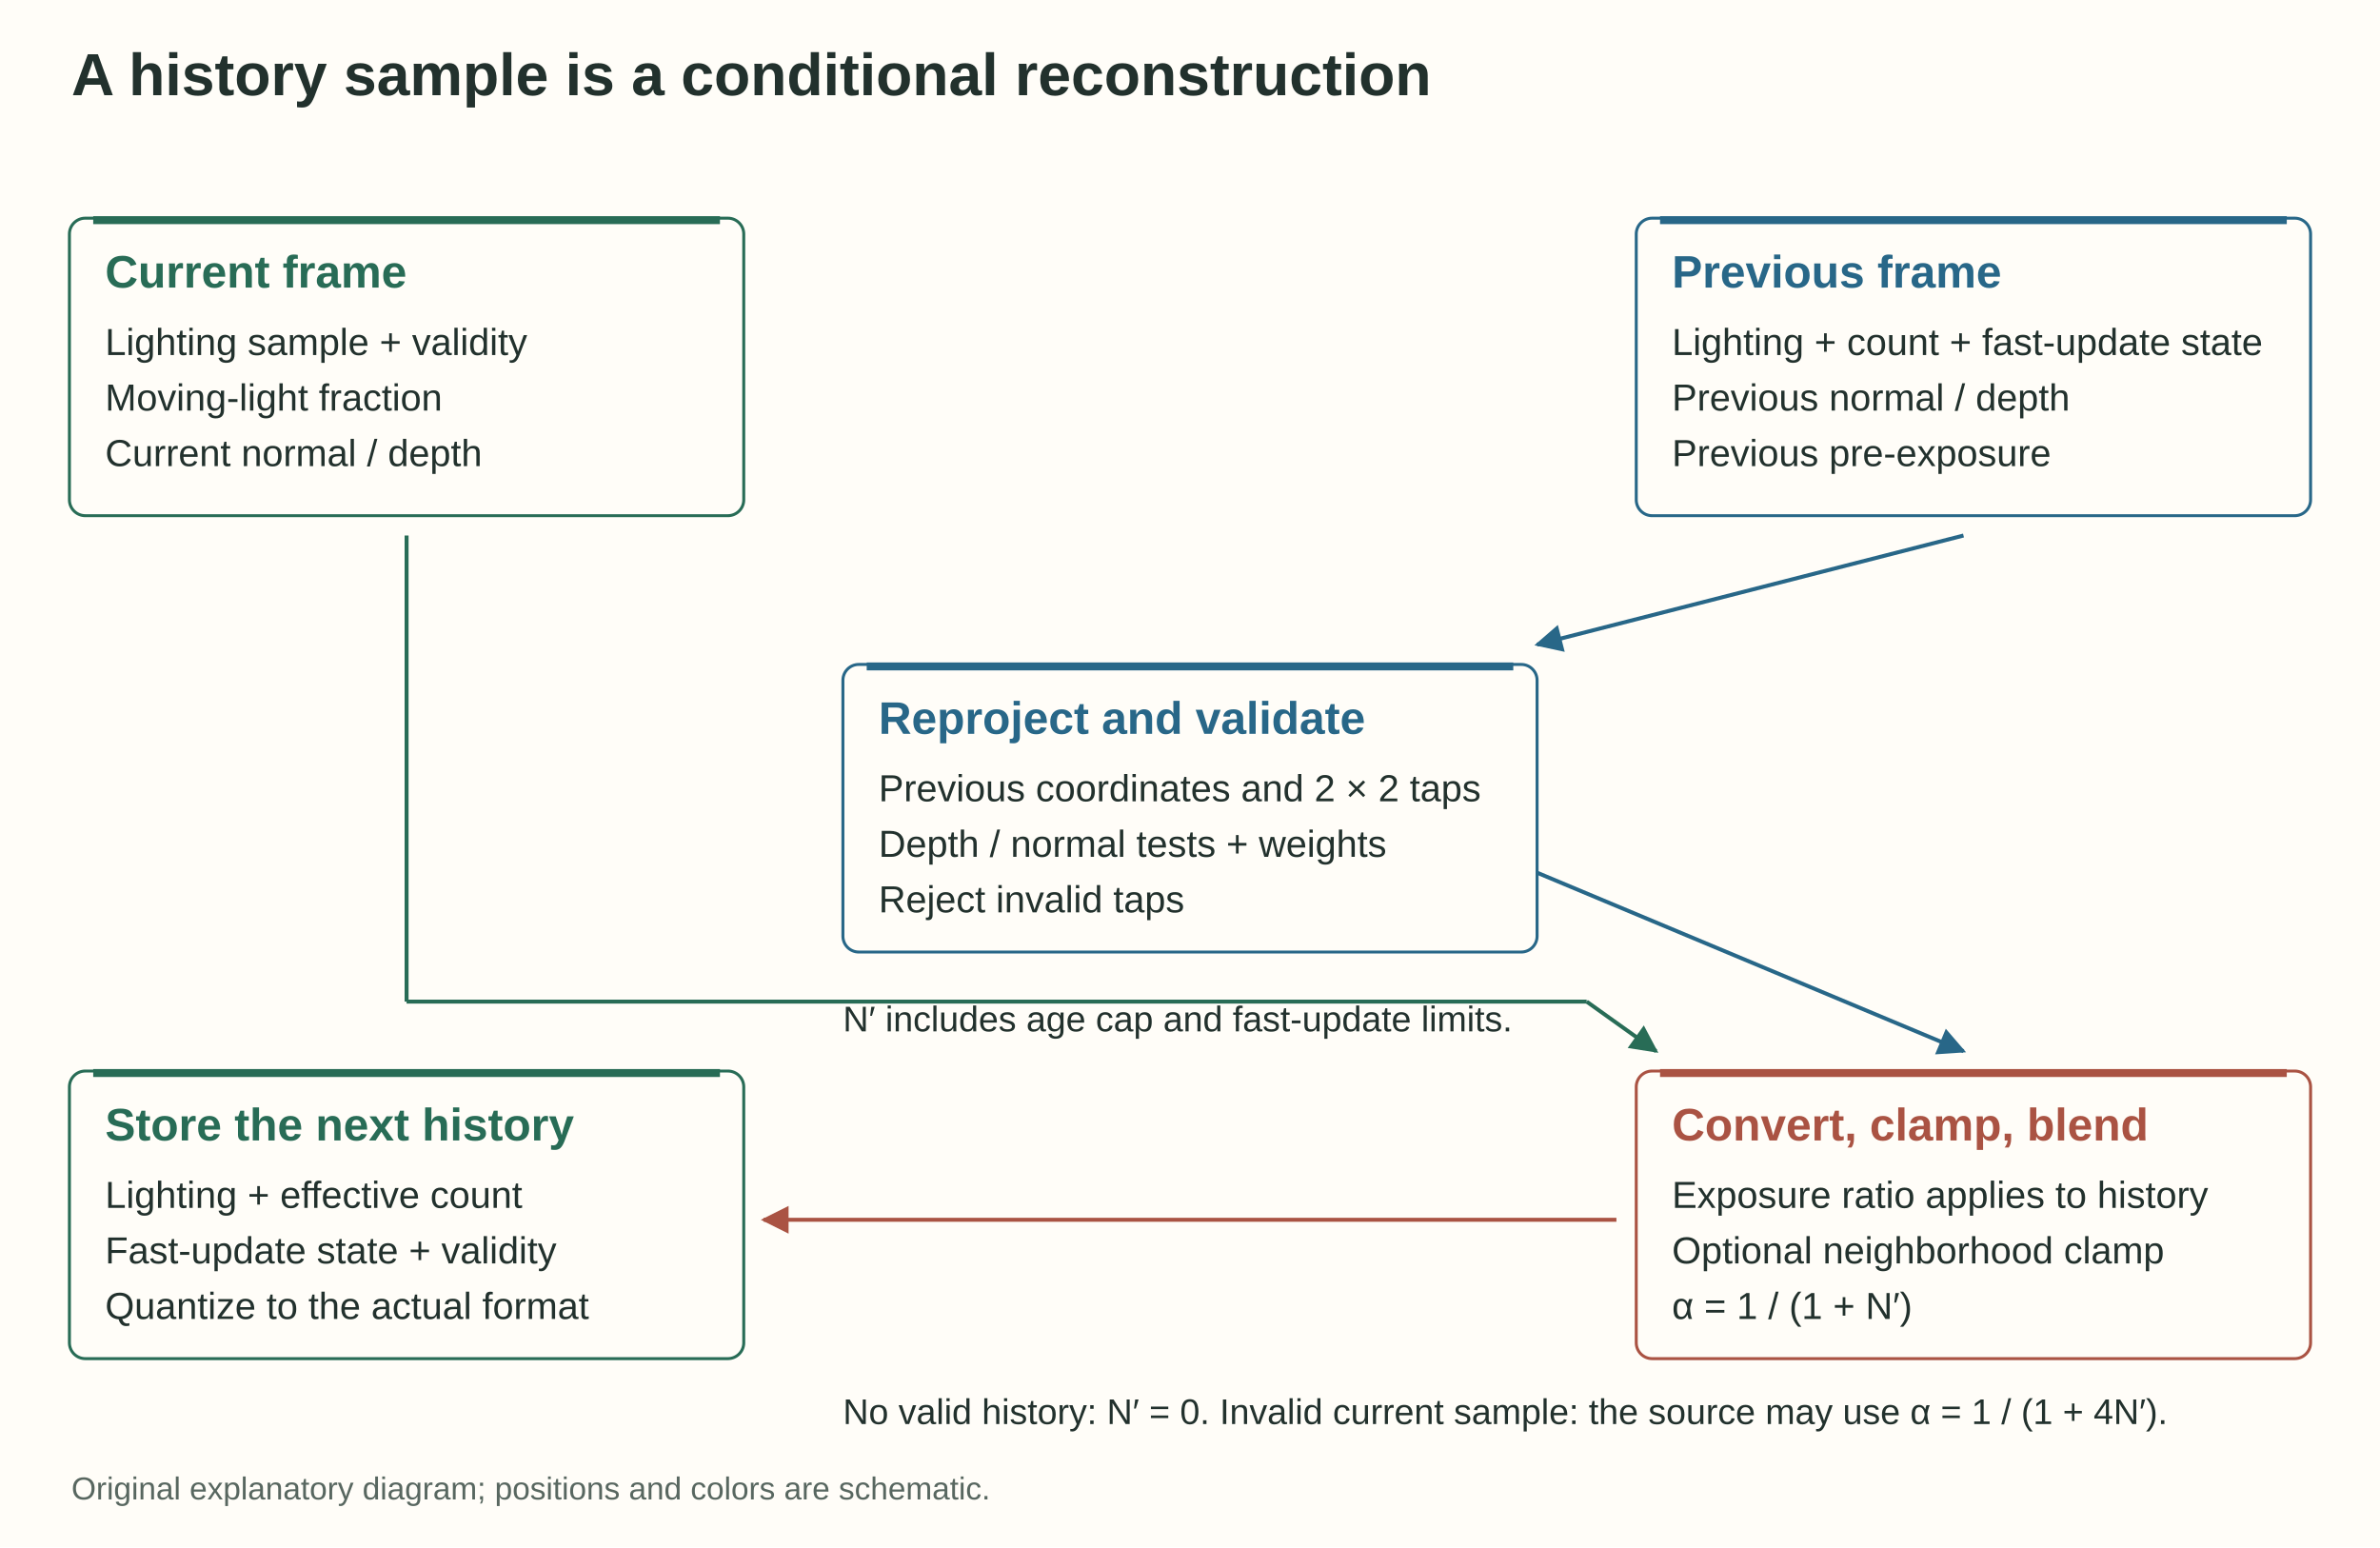
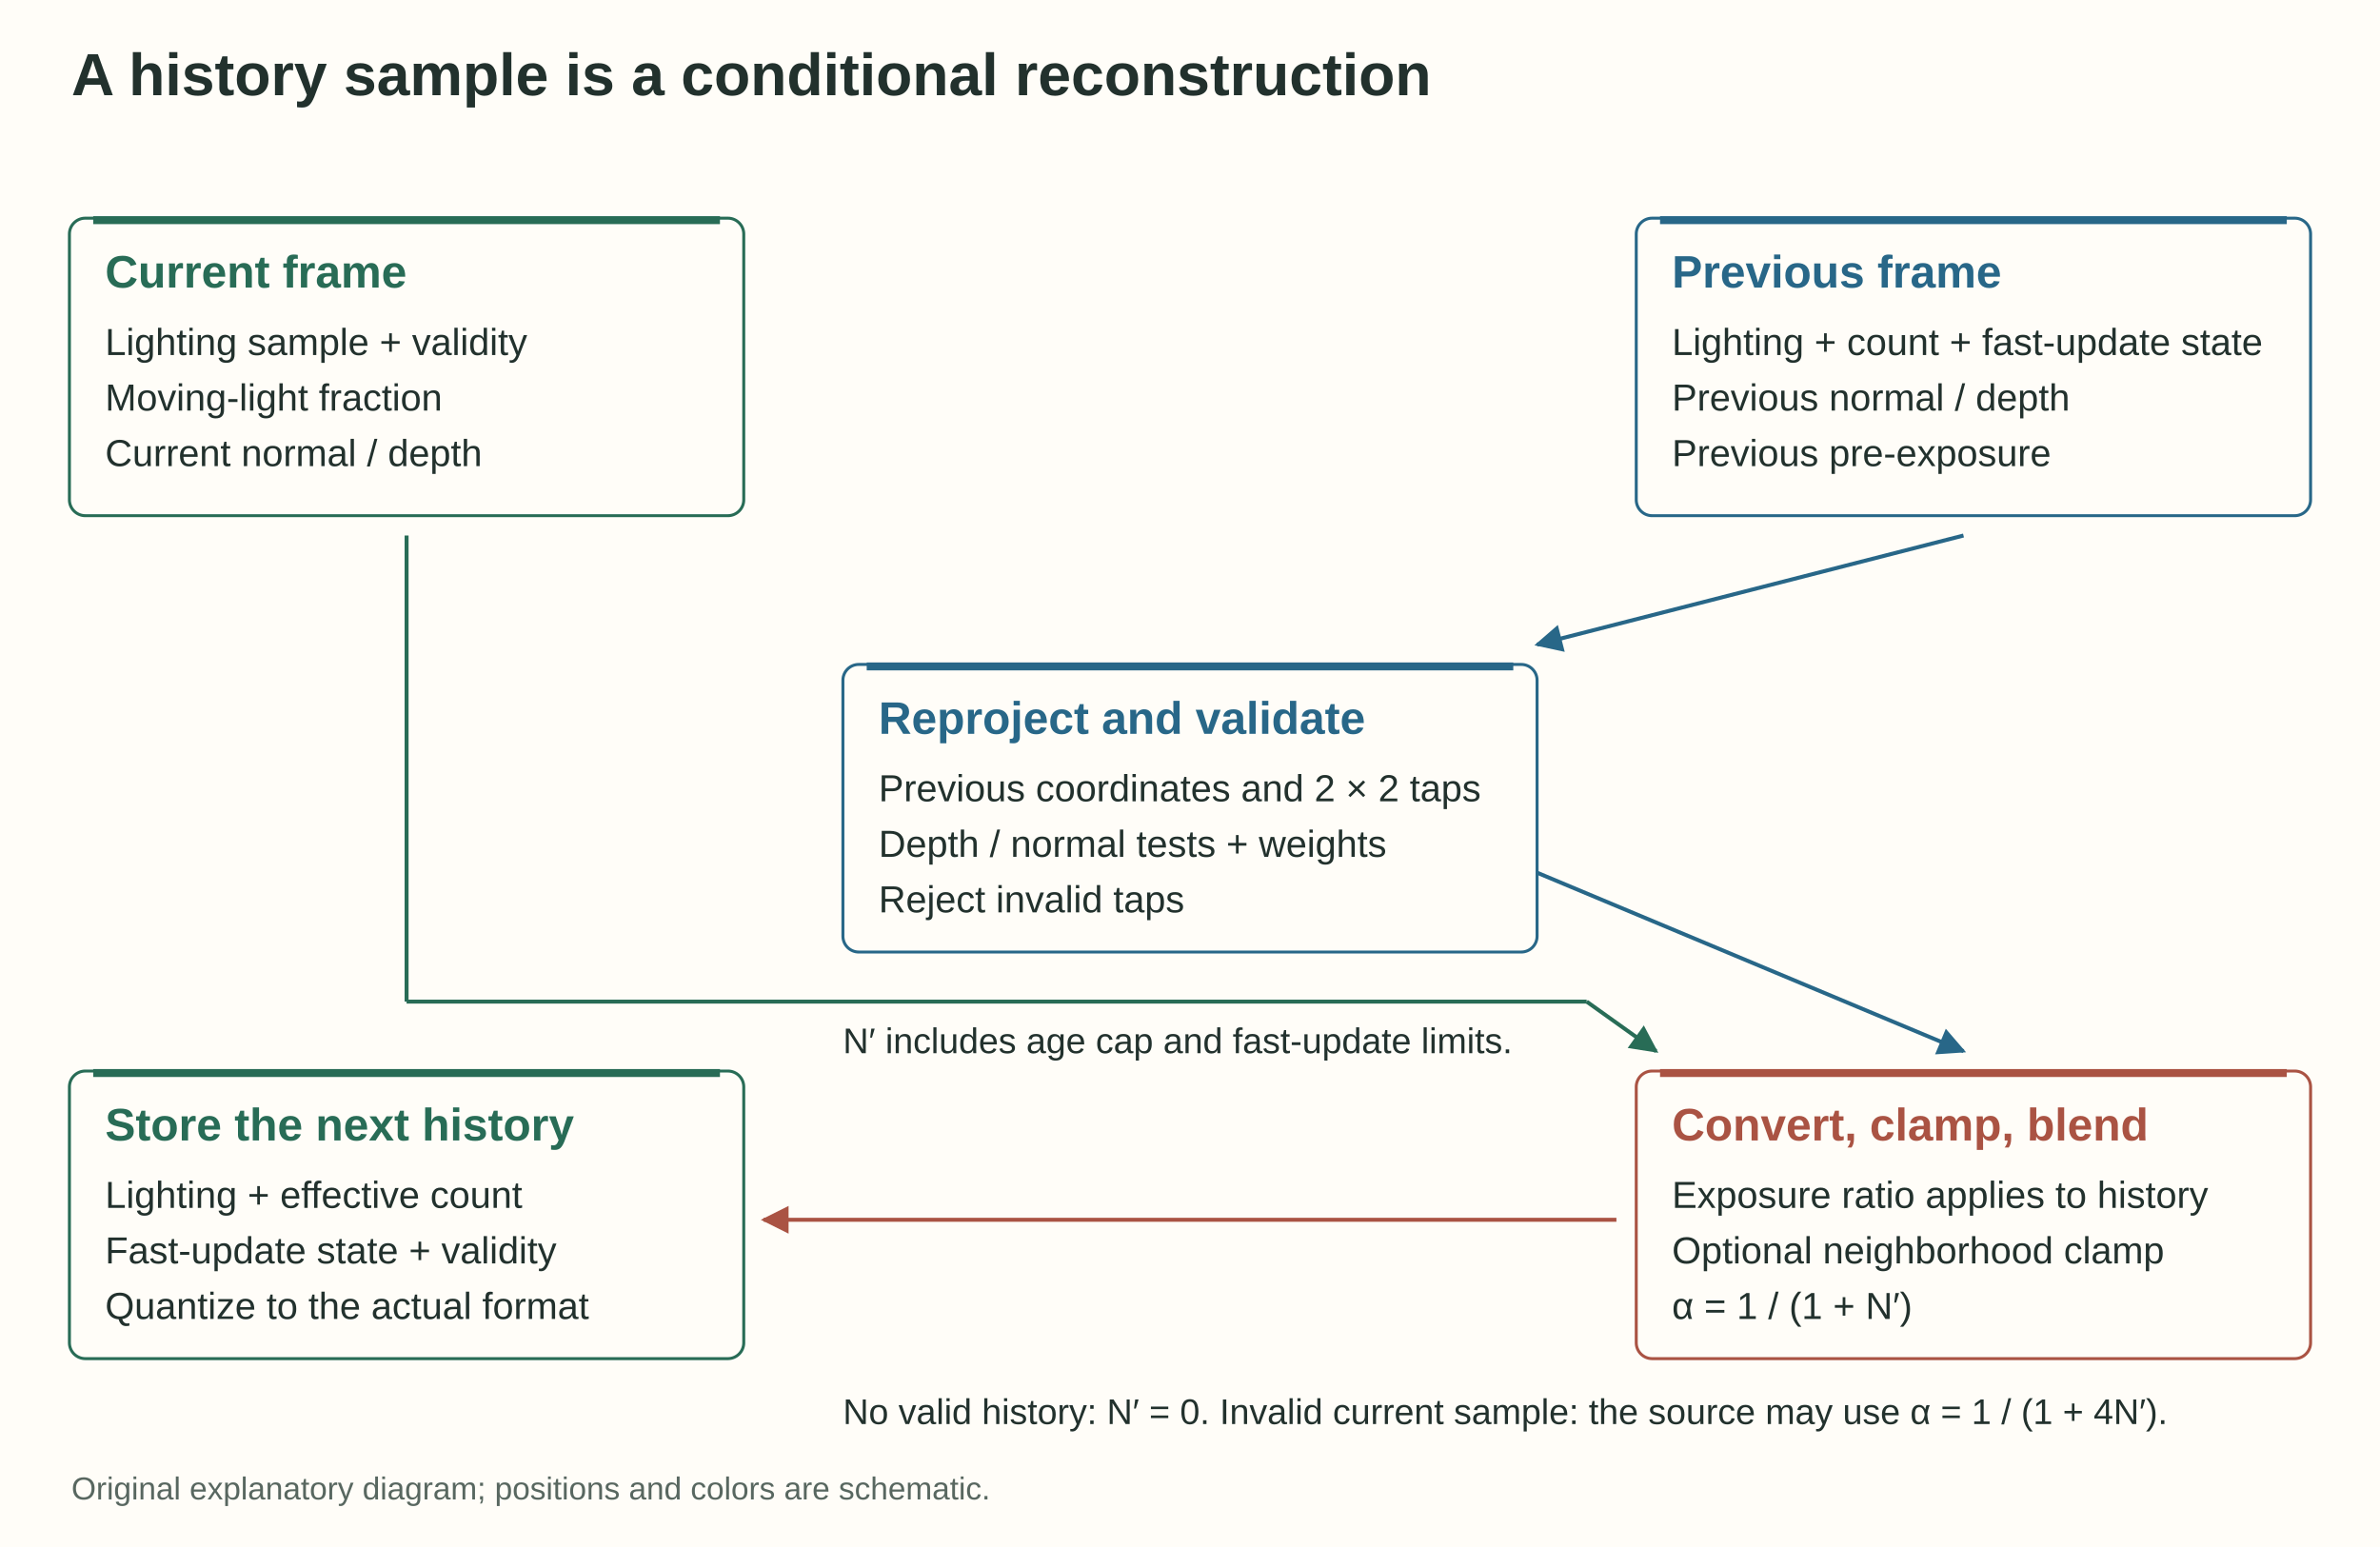
<svg xmlns="http://www.w3.org/2000/svg" viewBox="0 0 1200 780" role="img" aria-labelledby="title desc">
  <defs>
    <marker id="arrow-0" viewBox="0 0 10 10" refX="9" refY="5" markerWidth="7" markerHeight="7" orient="auto-start-reverse">
      <path d="M0 0 L10 5 L0 10 Z" fill="#286c56" />
    </marker>
    <marker id="arrow-1" viewBox="0 0 10 10" refX="9" refY="5" markerWidth="7" markerHeight="7" orient="auto-start-reverse">
      <path d="M0 0 L10 5 L0 10 Z" fill="#286788" />
    </marker>
    <marker id="arrow-2" viewBox="0 0 10 10" refX="9" refY="5" markerWidth="7" markerHeight="7" orient="auto-start-reverse">
      <path d="M0 0 L10 5 L0 10 Z" fill="#93661e" />
    </marker>
    <marker id="arrow-3" viewBox="0 0 10 10" refX="9" refY="5" markerWidth="7" markerHeight="7" orient="auto-start-reverse">
      <path d="M0 0 L10 5 L0 10 Z" fill="#aa5343" />
    </marker>
    <marker id="arrow-4" viewBox="0 0 10 10" refX="9" refY="5" markerWidth="7" markerHeight="7" orient="auto-start-reverse">
      <path d="M0 0 L10 5 L0 10 Z" fill="#586760" />
    </marker>
  </defs>
  <rect width="1200" height="780" fill="#fffdf8" />
  <g font-family="Segoe UI, Arial, sans-serif">
    <text x="36" y="48" font-size="30" fill="#22312d" font-weight="600" text-anchor="start">A history sample is a conditional reconstruction</text>
    <rect x="35" y="110" width="340" height="150" rx="8" fill="#fffdf8" stroke="#286c56" stroke-width="1.5" />
    <path d="M47 111H363" stroke="#286c56" stroke-width="4" />
    <text x="53" y="145" font-size="23" fill="#286c56" font-weight="600" text-anchor="start">Current frame</text>
    <text x="53" y="179" font-size="19" fill="#22312d" font-weight="400" text-anchor="start">Lighting sample + validity</text>
    <text x="53" y="207" font-size="19" fill="#22312d" font-weight="400" text-anchor="start">Moving-light fraction</text>
    <text x="53" y="235" font-size="19" fill="#22312d" font-weight="400" text-anchor="start">Current normal / depth</text>
    <rect x="825" y="110" width="340" height="150" rx="8" fill="#fffdf8" stroke="#286788" stroke-width="1.5" />
    <path d="M837 111H1153" stroke="#286788" stroke-width="4" />
    <text x="843" y="145" font-size="23" fill="#286788" font-weight="600" text-anchor="start">Previous frame</text>
    <text x="843" y="179" font-size="19" fill="#22312d" font-weight="400" text-anchor="start">Lighting + count + fast-update state</text>
    <text x="843" y="207" font-size="19" fill="#22312d" font-weight="400" text-anchor="start">Previous normal / depth</text>
    <text x="843" y="235" font-size="19" fill="#22312d" font-weight="400" text-anchor="start">Previous pre-exposure</text>
    <rect x="425" y="335" width="350" height="145" rx="8" fill="#fffdf8" stroke="#286788" stroke-width="1.5" />
    <path d="M437 336H763" stroke="#286788" stroke-width="4" />
    <text x="443" y="370" font-size="23" fill="#286788" font-weight="600" text-anchor="start">Reproject and validate</text>
    <text x="443" y="404" font-size="19" fill="#22312d" font-weight="400" text-anchor="start">Previous coordinates and 2 × 2 taps</text>
    <text x="443" y="432" font-size="19" fill="#22312d" font-weight="400" text-anchor="start">Depth / normal tests + weights</text>
    <text x="443" y="460" font-size="19" fill="#22312d" font-weight="400" text-anchor="start">Reject invalid taps</text>
    <path d="M990 270L775 325" fill="none" stroke="#286788" stroke-width="2" marker-end="url(#arrow-1)" />
    <rect x="825" y="540" width="340" height="145" rx="8" fill="#fffdf8" stroke="#aa5343" stroke-width="1.5" />
    <path d="M837 541H1153" stroke="#aa5343" stroke-width="4" />
    <text x="843" y="575" font-size="23" fill="#aa5343" font-weight="600" text-anchor="start">Convert, clamp, blend</text>
    <text x="843" y="609" font-size="19" fill="#22312d" font-weight="400" text-anchor="start">Exposure ratio applies to history</text>
    <text x="843" y="637" font-size="19" fill="#22312d" font-weight="400" text-anchor="start">Optional neighborhood clamp</text>
    <text x="843" y="665" font-size="19" fill="#22312d" font-weight="400" text-anchor="start">α = 1 / (1 + N′)</text>
    <rect x="35" y="540" width="340" height="145" rx="8" fill="#fffdf8" stroke="#286c56" stroke-width="1.5" />
    <path d="M47 541H363" stroke="#286c56" stroke-width="4" />
    <text x="53" y="575" font-size="23" fill="#286c56" font-weight="600" text-anchor="start">Store the next history</text>
    <text x="53" y="609" font-size="19" fill="#22312d" font-weight="400" text-anchor="start">Lighting + effective count</text>
    <text x="53" y="637" font-size="19" fill="#22312d" font-weight="400" text-anchor="start">Fast-update state + validity</text>
    <text x="53" y="665" font-size="19" fill="#22312d" font-weight="400" text-anchor="start">Quantize to the actual format</text>
    <path d="M775 440L990 530" fill="none" stroke="#286788" stroke-width="2" marker-end="url(#arrow-1)" />
    <path d="M205 270L205 505" fill="none" stroke="#286c56" stroke-width="2" />
    <path d="M205 505L800 505" fill="none" stroke="#286c56" stroke-width="2" />
    <path d="M800 505L835 530" fill="none" stroke="#286c56" stroke-width="2" marker-end="url(#arrow-0)" />
    <path d="M815 615L385 615" fill="none" stroke="#aa5343" stroke-width="2" marker-end="url(#arrow-3)" />
-     <text x="425" y="520" font-size="18" fill="#22312d" font-weight="400" text-anchor="start">N′ includes age cap and fast-update limits.</text>
+     <text x="425" y="531" font-size="18" fill="#22312d" font-weight="400" text-anchor="start">N′ includes age cap and fast-update limits.</text>
    <text x="425" y="718" font-size="18" fill="#22312d" font-weight="400" text-anchor="start">No valid history: N′ = 0. Invalid current sample: the source may use α = 1 / (1 + 4N′).</text>
    <text x="36" y="756" font-size="16" fill="#586760" font-weight="400" text-anchor="start">Original explanatory diagram; positions and colors are schematic.</text>
  </g>
</svg>
